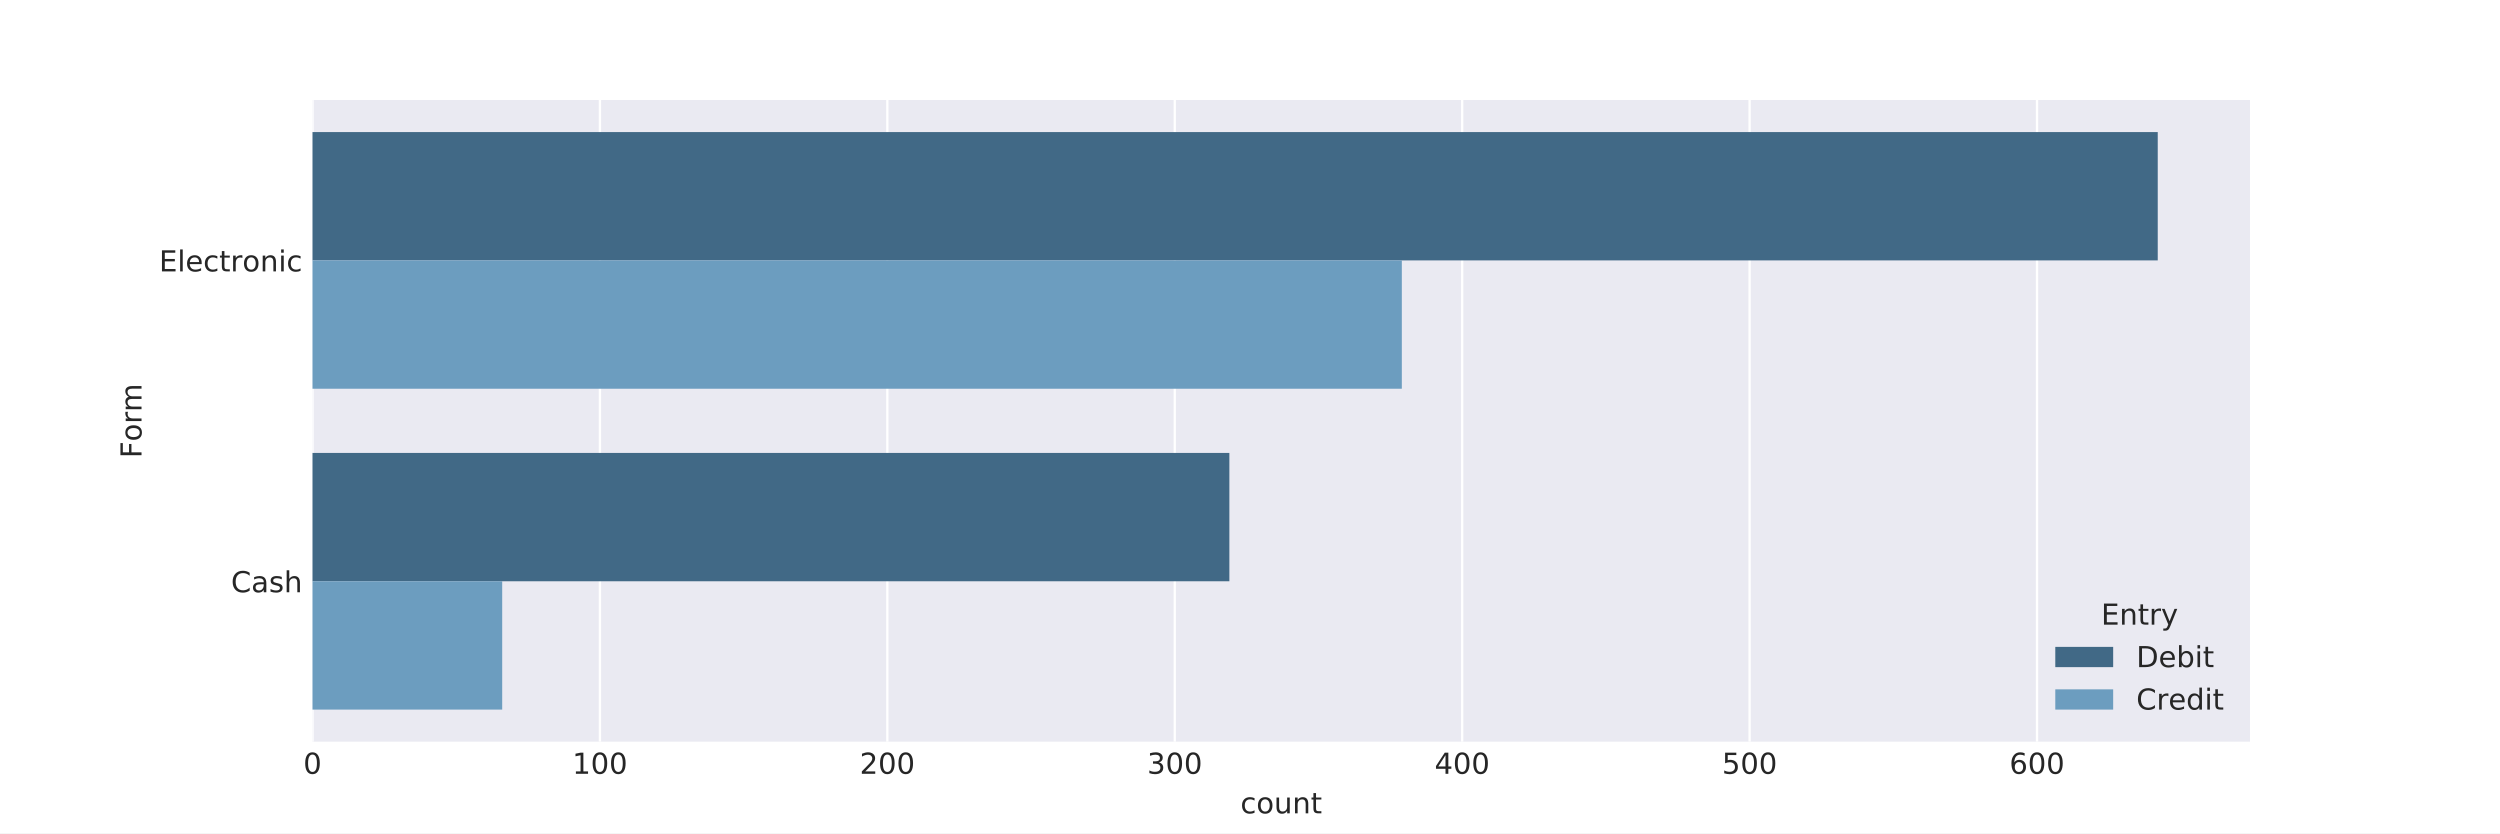
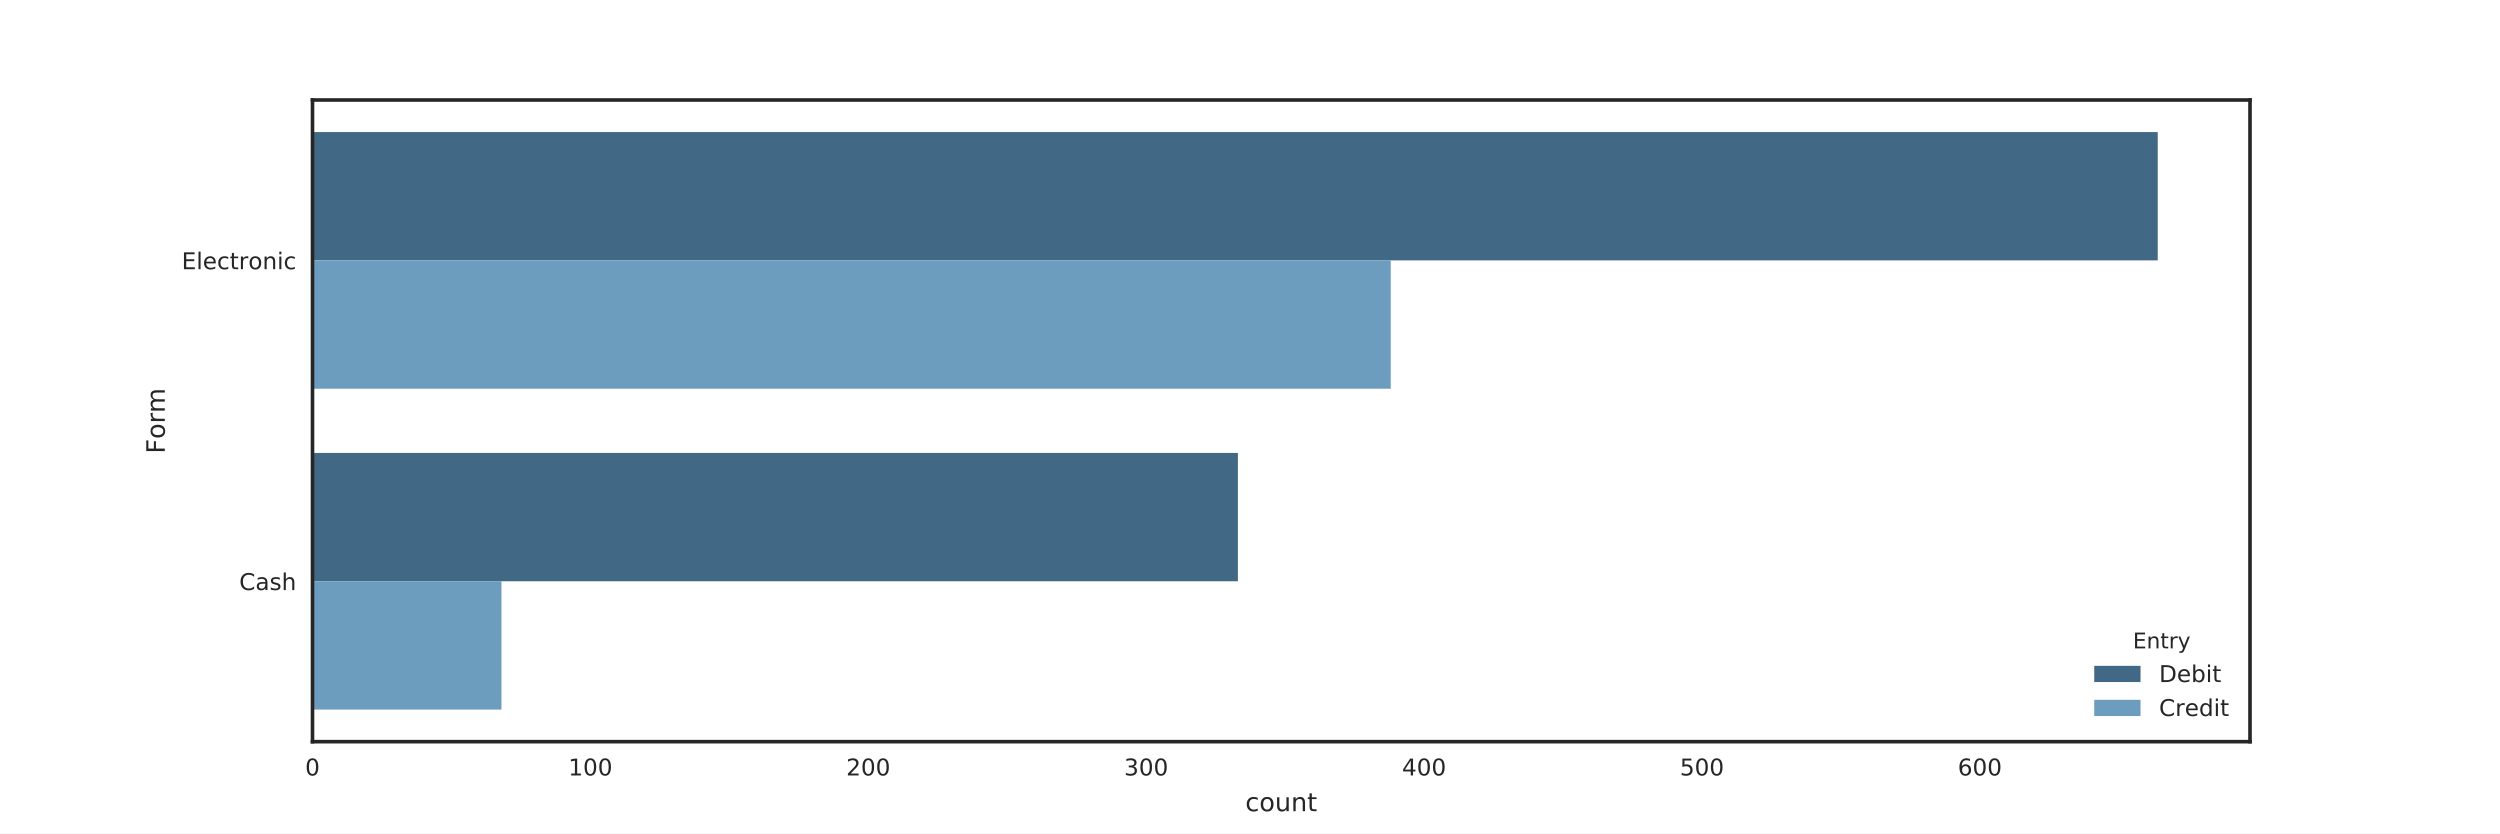
<svg xmlns="http://www.w3.org/2000/svg" xmlns:xlink="http://www.w3.org/1999/xlink" height="288pt" version="1.1" viewBox="0 0 864 288" width="864pt">
  <defs>
    <style type="text/css">
*{stroke-linecap:butt;stroke-linejoin:round;}
  </style>
  </defs>
  <g id="figure_1">
    <g id="patch_1">
      <path d="M 0 288  L 864 288  L 864 0  L 0 0  z " style="fill:#ffffff;" />
    </g>
    <g id="axes_1">
      <g id="patch_2">
-         <path d="M 108 256.32  L 777.6 256.32  L 777.6 34.56  L 108 34.56  z " style="fill:#eaeaf2;" />
+         <path d="M 108 256.32  L 777.6 256.32  L 777.6 34.56  L 108 34.56  z " style="fill:#ffffff;" />
      </g>
      <g id="matplotlib.axis_1">
        <g id="xtick_1">
-           <g id="line2d_1">
-             <path clip-path="url(#p918ed2566a)" d="M 108 256.32  L 108 34.56  " style="fill:none;stroke:#ffffff;stroke-linecap:round;stroke-width:0.8;" />
-           </g>
+           <g id="line2d_1" />
+           <g id="text_1">
+             <defs>
+               <path d="M 31.781 66.406  Q 24.172 66.406 20.328 58.906  Q 16.5 51.422 16.5 36.375  Q 16.5 21.391 20.328 13.891  Q 24.172 6.391 31.781 6.391  Q 39.453 6.391 43.281 13.891  Q 47.125 21.391 47.125 36.375  Q 47.125 51.422 43.281 58.906  Q 39.453 66.406 31.781 66.406  z M 31.781 74.219  Q 44.047 74.219 50.516 64.516  Q 56.984 54.828 56.984 36.375  Q 56.984 17.969 50.516 8.266  Q 44.047 -1.422 31.781 -1.422  Q 19.531 -1.422 13.062 8.266  Q 6.594 17.969 6.594 36.375  Q 6.594 54.828 13.062 64.516  Q 19.531 74.219 31.781 74.219  z " id="DejaVuSans-30" />
+             </defs>
+             <g style="fill:#262626;" transform="translate(105.455 267.9987)scale(0.08 -0.08)">
+               <use xlink:href="#DejaVuSans-30" />
+             </g>
+           </g>
+         </g>
+         <g id="xtick_2">
          <g id="line2d_2" />
-           <g id="text_1">
-             <defs>
-               <path d="M 31.781 66.406  Q 24.172 66.406 20.328 58.906  Q 16.5 51.422 16.5 36.375  Q 16.5 21.391 20.328 13.891  Q 24.172 6.391 31.781 6.391  Q 39.453 6.391 43.281 13.891  Q 47.125 21.391 47.125 36.375  Q 47.125 51.422 43.281 58.906  Q 39.453 66.406 31.781 66.406  z M 31.781 74.219  Q 44.047 74.219 50.516 64.516  Q 56.984 54.828 56.984 36.375  Q 56.984 17.969 50.516 8.266  Q 44.047 -1.422 31.781 -1.422  Q 19.531 -1.422 13.062 8.266  Q 6.594 17.969 6.594 36.375  Q 6.594 54.828 13.062 64.516  Q 19.531 74.219 31.781 74.219  z " id="DejaVuSans-30" />
-             </defs>
-             <g style="fill:#262626;" transform="translate(104.8187 267.4184)scale(0.1 -0.1)">
-               <use xlink:href="#DejaVuSans-30" />
-             </g>
-           </g>
-         </g>
-         <g id="xtick_2">
-           <g id="line2d_3">
-             <path clip-path="url(#p918ed2566a)" d="M 207.332 256.32  L 207.332 34.56  " style="fill:none;stroke:#ffffff;stroke-linecap:round;stroke-width:0.8;" />
-           </g>
+           <g id="text_2">
+             <defs>
+               <path d="M 12.406 8.297  L 28.516 8.297  L 28.516 63.922  L 10.984 60.406  L 10.984 69.391  L 28.422 72.906  L 38.281 72.906  L 38.281 8.297  L 54.391 8.297  L 54.391 0  L 12.406 0  z " id="DejaVuSans-31" />
+             </defs>
+             <g style="fill:#262626;" transform="translate(196.4063 267.9987)scale(0.08 -0.08)">
+               <use xlink:href="#DejaVuSans-31" />
+               <use x="63.623" xlink:href="#DejaVuSans-30" />
+               <use x="127.246" xlink:href="#DejaVuSans-30" />
+             </g>
+           </g>
+         </g>
+         <g id="xtick_3">
+           <g id="line2d_3" />
+           <g id="text_3">
+             <defs>
+               <path d="M 19.188 8.297  L 53.609 8.297  L 53.609 0  L 7.328 0  L 7.328 8.297  Q 12.938 14.109 22.625 23.891  Q 32.328 33.688 34.812 36.531  Q 39.547 41.844 41.422 45.531  Q 43.312 49.219 43.312 52.781  Q 43.312 58.594 39.234 62.25  Q 35.156 65.922 28.609 65.922  Q 23.969 65.922 18.812 64.312  Q 13.672 62.703 7.812 59.422  L 7.812 69.391  Q 13.766 71.781 18.938 73  Q 24.125 74.219 28.422 74.219  Q 39.75 74.219 46.484 68.547  Q 53.219 62.891 53.219 53.422  Q 53.219 48.922 51.531 44.891  Q 49.859 40.875 45.406 35.406  Q 44.188 33.984 37.641 27.219  Q 31.109 20.453 19.188 8.297  z " id="DejaVuSans-32" />
+             </defs>
+             <g style="fill:#262626;" transform="translate(292.4476 267.9987)scale(0.08 -0.08)">
+               <use xlink:href="#DejaVuSans-32" />
+               <use x="63.623" xlink:href="#DejaVuSans-30" />
+               <use x="127.246" xlink:href="#DejaVuSans-30" />
+             </g>
+           </g>
+         </g>
+         <g id="xtick_4">
          <g id="line2d_4" />
-           <g id="text_2">
-             <defs>
-               <path d="M 12.406 8.297  L 28.516 8.297  L 28.516 63.922  L 10.984 60.406  L 10.984 69.391  L 28.422 72.906  L 38.281 72.906  L 38.281 8.297  L 54.391 8.297  L 54.391 0  L 12.406 0  z " id="DejaVuSans-31" />
-             </defs>
-             <g style="fill:#262626;" transform="translate(197.7887 267.4184)scale(0.1 -0.1)">
-               <use xlink:href="#DejaVuSans-31" />
-               <use x="63.623" xlink:href="#DejaVuSans-30" />
-               <use x="127.246" xlink:href="#DejaVuSans-30" />
-             </g>
-           </g>
-         </g>
-         <g id="xtick_3">
-           <g id="line2d_5">
-             <path clip-path="url(#p918ed2566a)" d="M 306.665 256.32  L 306.665 34.56  " style="fill:none;stroke:#ffffff;stroke-linecap:round;stroke-width:0.8;" />
-           </g>
+           <g id="text_4">
+             <defs>
+               <path d="M 40.578 39.312  Q 47.656 37.797 51.625 33  Q 55.609 28.219 55.609 21.188  Q 55.609 10.406 48.188 4.484  Q 40.766 -1.422 27.094 -1.422  Q 22.516 -1.422 17.656 -0.516  Q 12.797 0.391 7.625 2.203  L 7.625 11.719  Q 11.719 9.328 16.594 8.109  Q 21.484 6.891 26.812 6.891  Q 36.078 6.891 40.938 10.547  Q 45.797 14.203 45.797 21.188  Q 45.797 27.641 41.281 31.266  Q 36.766 34.906 28.719 34.906  L 20.219 34.906  L 20.219 43.016  L 29.109 43.016  Q 36.375 43.016 40.234 45.922  Q 44.094 48.828 44.094 54.297  Q 44.094 59.906 40.109 62.906  Q 36.141 65.922 28.719 65.922  Q 24.656 65.922 20.016 65.031  Q 15.375 64.156 9.812 62.312  L 9.812 71.094  Q 15.438 72.656 20.344 73.438  Q 25.25 74.219 29.594 74.219  Q 40.828 74.219 47.359 69.109  Q 53.906 64.016 53.906 55.328  Q 53.906 49.266 50.438 45.094  Q 46.969 40.922 40.578 39.312  z " id="DejaVuSans-33" />
+             </defs>
+             <g style="fill:#262626;" transform="translate(388.4889 267.9987)scale(0.08 -0.08)">
+               <use xlink:href="#DejaVuSans-33" />
+               <use x="63.623" xlink:href="#DejaVuSans-30" />
+               <use x="127.246" xlink:href="#DejaVuSans-30" />
+             </g>
+           </g>
+         </g>
+         <g id="xtick_5">
+           <g id="line2d_5" />
+           <g id="text_5">
+             <defs>
+               <path d="M 37.797 64.312  L 12.891 25.391  L 37.797 25.391  z M 35.203 72.906  L 47.609 72.906  L 47.609 25.391  L 58.016 25.391  L 58.016 17.188  L 47.609 17.188  L 47.609 0  L 37.797 0  L 37.797 17.188  L 4.891 17.188  L 4.891 26.703  z " id="DejaVuSans-34" />
+             </defs>
+             <g style="fill:#262626;" transform="translate(484.5302 267.9987)scale(0.08 -0.08)">
+               <use xlink:href="#DejaVuSans-34" />
+               <use x="63.623" xlink:href="#DejaVuSans-30" />
+               <use x="127.246" xlink:href="#DejaVuSans-30" />
+             </g>
+           </g>
+         </g>
+         <g id="xtick_6">
          <g id="line2d_6" />
-           <g id="text_3">
-             <defs>
-               <path d="M 19.188 8.297  L 53.609 8.297  L 53.609 0  L 7.328 0  L 7.328 8.297  Q 12.938 14.109 22.625 23.891  Q 32.328 33.688 34.812 36.531  Q 39.547 41.844 41.422 45.531  Q 43.312 49.219 43.312 52.781  Q 43.312 58.594 39.234 62.25  Q 35.156 65.922 28.609 65.922  Q 23.969 65.922 18.812 64.312  Q 13.672 62.703 7.812 59.422  L 7.812 69.391  Q 13.766 71.781 18.938 73  Q 24.125 74.219 28.422 74.219  Q 39.75 74.219 46.484 68.547  Q 53.219 62.891 53.219 53.422  Q 53.219 48.922 51.531 44.891  Q 49.859 40.875 45.406 35.406  Q 44.188 33.984 37.641 27.219  Q 31.109 20.453 19.188 8.297  z " id="DejaVuSans-32" />
-             </defs>
-             <g style="fill:#262626;" transform="translate(297.1211 267.4184)scale(0.1 -0.1)">
-               <use xlink:href="#DejaVuSans-32" />
-               <use x="63.623" xlink:href="#DejaVuSans-30" />
-               <use x="127.246" xlink:href="#DejaVuSans-30" />
-             </g>
-           </g>
-         </g>
-         <g id="xtick_4">
-           <g id="line2d_7">
-             <path clip-path="url(#p918ed2566a)" d="M 405.997 256.32  L 405.997 34.56  " style="fill:none;stroke:#ffffff;stroke-linecap:round;stroke-width:0.8;" />
-           </g>
-           <g id="line2d_8" />
-           <g id="text_4">
-             <defs>
-               <path d="M 40.578 39.312  Q 47.656 37.797 51.625 33  Q 55.609 28.219 55.609 21.188  Q 55.609 10.406 48.188 4.484  Q 40.766 -1.422 27.094 -1.422  Q 22.516 -1.422 17.656 -0.516  Q 12.797 0.391 7.625 2.203  L 7.625 11.719  Q 11.719 9.328 16.594 8.109  Q 21.484 6.891 26.812 6.891  Q 36.078 6.891 40.938 10.547  Q 45.797 14.203 45.797 21.188  Q 45.797 27.641 41.281 31.266  Q 36.766 34.906 28.719 34.906  L 20.219 34.906  L 20.219 43.016  L 29.109 43.016  Q 36.375 43.016 40.234 45.922  Q 44.094 48.828 44.094 54.297  Q 44.094 59.906 40.109 62.906  Q 36.141 65.922 28.719 65.922  Q 24.656 65.922 20.016 65.031  Q 15.375 64.156 9.812 62.312  L 9.812 71.094  Q 15.438 72.656 20.344 73.438  Q 25.25 74.219 29.594 74.219  Q 40.828 74.219 47.359 69.109  Q 53.906 64.016 53.906 55.328  Q 53.906 49.266 50.438 45.094  Q 46.969 40.922 40.578 39.312  z " id="DejaVuSans-33" />
-             </defs>
-             <g style="fill:#262626;" transform="translate(396.4536 267.4184)scale(0.1 -0.1)">
-               <use xlink:href="#DejaVuSans-33" />
-               <use x="63.623" xlink:href="#DejaVuSans-30" />
-               <use x="127.246" xlink:href="#DejaVuSans-30" />
-             </g>
-           </g>
-         </g>
-         <g id="xtick_5">
-           <g id="line2d_9">
-             <path clip-path="url(#p918ed2566a)" d="M 505.33 256.32  L 505.33 34.56  " style="fill:none;stroke:#ffffff;stroke-linecap:round;stroke-width:0.8;" />
-           </g>
-           <g id="line2d_10" />
-           <g id="text_5">
-             <defs>
-               <path d="M 37.797 64.312  L 12.891 25.391  L 37.797 25.391  z M 35.203 72.906  L 47.609 72.906  L 47.609 25.391  L 58.016 25.391  L 58.016 17.188  L 47.609 17.188  L 47.609 0  L 37.797 0  L 37.797 17.188  L 4.891 17.188  L 4.891 26.703  z " id="DejaVuSans-34" />
-             </defs>
-             <g style="fill:#262626;" transform="translate(495.786 267.4184)scale(0.1 -0.1)">
-               <use xlink:href="#DejaVuSans-34" />
-               <use x="63.623" xlink:href="#DejaVuSans-30" />
-               <use x="127.246" xlink:href="#DejaVuSans-30" />
-             </g>
-           </g>
-         </g>
-         <g id="xtick_6">
-           <g id="line2d_11">
-             <path clip-path="url(#p918ed2566a)" d="M 604.662 256.32  L 604.662 34.56  " style="fill:none;stroke:#ffffff;stroke-linecap:round;stroke-width:0.8;" />
-           </g>
-           <g id="line2d_12" />
          <g id="text_6">
            <defs>
              <path d="M 10.797 72.906  L 49.516 72.906  L 49.516 64.594  L 19.828 64.594  L 19.828 46.734  Q 21.969 47.469 24.109 47.828  Q 26.266 48.188 28.422 48.188  Q 40.625 48.188 47.75 41.5  Q 54.891 34.812 54.891 23.391  Q 54.891 11.625 47.562 5.094  Q 40.234 -1.422 26.906 -1.422  Q 22.312 -1.422 17.547 -0.641  Q 12.797 0.141 7.719 1.703  L 7.719 11.625  Q 12.109 9.234 16.797 8.062  Q 21.484 6.891 26.703 6.891  Q 35.156 6.891 40.078 11.328  Q 45.016 15.766 45.016 23.391  Q 45.016 31 40.078 35.438  Q 35.156 39.891 26.703 39.891  Q 22.75 39.891 18.812 39.016  Q 14.891 38.141 10.797 36.281  z " id="DejaVuSans-35" />
            </defs>
-             <g style="fill:#262626;" transform="translate(595.1185 267.4184)scale(0.1 -0.1)">
+             <g style="fill:#262626;" transform="translate(580.5715 267.9987)scale(0.08 -0.08)">
              <use xlink:href="#DejaVuSans-35" />
              <use x="63.623" xlink:href="#DejaVuSans-30" />
              <use x="127.246" xlink:href="#DejaVuSans-30" />
            </g>
          </g>
        </g>
        <g id="xtick_7">
-           <g id="line2d_13">
-             <path clip-path="url(#p918ed2566a)" d="M 703.995 256.32  L 703.995 34.56  " style="fill:none;stroke:#ffffff;stroke-linecap:round;stroke-width:0.8;" />
-           </g>
-           <g id="line2d_14" />
+           <g id="line2d_7" />
          <g id="text_7">
            <defs>
              <path d="M 33.016 40.375  Q 26.375 40.375 22.484 35.828  Q 18.609 31.297 18.609 23.391  Q 18.609 15.531 22.484 10.953  Q 26.375 6.391 33.016 6.391  Q 39.656 6.391 43.531 10.953  Q 47.406 15.531 47.406 23.391  Q 47.406 31.297 43.531 35.828  Q 39.656 40.375 33.016 40.375  z M 52.594 71.297  L 52.594 62.312  Q 48.875 64.062 45.094 64.984  Q 41.312 65.922 37.594 65.922  Q 27.828 65.922 22.672 59.328  Q 17.531 52.734 16.797 39.406  Q 19.672 43.656 24.016 45.922  Q 28.375 48.188 33.594 48.188  Q 44.578 48.188 50.953 41.516  Q 57.328 34.859 57.328 23.391  Q 57.328 12.156 50.688 5.359  Q 44.047 -1.422 33.016 -1.422  Q 20.359 -1.422 13.672 8.266  Q 6.984 17.969 6.984 36.375  Q 6.984 53.656 15.188 63.938  Q 23.391 74.219 37.203 74.219  Q 40.922 74.219 44.703 73.484  Q 48.484 72.75 52.594 71.297  z " id="DejaVuSans-36" />
            </defs>
-             <g style="fill:#262626;" transform="translate(694.4509 267.4184)scale(0.1 -0.1)">
+             <g style="fill:#262626;" transform="translate(676.6128 267.9987)scale(0.08 -0.08)">
              <use xlink:href="#DejaVuSans-36" />
              <use x="63.623" xlink:href="#DejaVuSans-30" />
              <use x="127.246" xlink:href="#DejaVuSans-30" />
            </g>
          </g>
        </g>
        <g id="text_8">
          <defs>
            <path d="M 48.781 52.594  L 48.781 44.188  Q 44.969 46.297 41.141 47.344  Q 37.312 48.391 33.406 48.391  Q 24.656 48.391 19.812 42.844  Q 14.984 37.312 14.984 27.297  Q 14.984 17.281 19.812 11.734  Q 24.656 6.203 33.406 6.203  Q 37.312 6.203 41.141 7.25  Q 44.969 8.297 48.781 10.406  L 48.781 2.094  Q 45.016 0.344 40.984 -0.531  Q 36.969 -1.422 32.422 -1.422  Q 20.062 -1.422 12.781 6.344  Q 5.516 14.109 5.516 27.297  Q 5.516 40.672 12.859 48.328  Q 20.219 56 33.016 56  Q 37.156 56 41.109 55.141  Q 45.062 54.297 48.781 52.594  z " id="DejaVuSans-63" />
            <path d="M 30.609 48.391  Q 23.391 48.391 19.188 42.75  Q 14.984 37.109 14.984 27.297  Q 14.984 17.484 19.156 11.844  Q 23.344 6.203 30.609 6.203  Q 37.797 6.203 41.984 11.859  Q 46.188 17.531 46.188 27.297  Q 46.188 37.016 41.984 42.703  Q 37.797 48.391 30.609 48.391  z M 30.609 56  Q 42.328 56 49.016 48.375  Q 55.719 40.766 55.719 27.297  Q 55.719 13.875 49.016 6.219  Q 42.328 -1.422 30.609 -1.422  Q 18.844 -1.422 12.172 6.219  Q 5.516 13.875 5.516 27.297  Q 5.516 40.766 12.172 48.375  Q 18.844 56 30.609 56  z " id="DejaVuSans-6f" />
            <path d="M 8.5 21.578  L 8.5 54.688  L 17.484 54.688  L 17.484 21.922  Q 17.484 14.156 20.5 10.266  Q 23.531 6.391 29.594 6.391  Q 36.859 6.391 41.078 11.031  Q 45.312 15.672 45.312 23.688  L 45.312 54.688  L 54.297 54.688  L 54.297 0  L 45.312 0  L 45.312 8.406  Q 42.047 3.422 37.719 1  Q 33.406 -1.422 27.688 -1.422  Q 18.266 -1.422 13.375 4.438  Q 8.5 10.297 8.5 21.578  z M 31.109 56  z " id="DejaVuSans-75" />
            <path d="M 54.891 33.016  L 54.891 0  L 45.906 0  L 45.906 32.719  Q 45.906 40.484 42.875 44.328  Q 39.844 48.188 33.797 48.188  Q 26.516 48.188 22.312 43.547  Q 18.109 38.922 18.109 30.906  L 18.109 0  L 9.078 0  L 9.078 54.688  L 18.109 54.688  L 18.109 46.188  Q 21.344 51.125 25.703 53.562  Q 30.078 56 35.797 56  Q 45.219 56 50.047 50.172  Q 54.891 44.344 54.891 33.016  z " id="DejaVuSans-6e" />
            <path d="M 18.312 70.219  L 18.312 54.688  L 36.812 54.688  L 36.812 47.703  L 18.312 47.703  L 18.312 18.016  Q 18.312 11.328 20.141 9.422  Q 21.969 7.516 27.594 7.516  L 36.812 7.516  L 36.812 0  L 27.594 0  Q 17.188 0 13.234 3.875  Q 9.281 7.766 9.281 18.016  L 9.281 47.703  L 2.688 47.703  L 2.688 54.688  L 9.281 54.688  L 9.281 70.219  z " id="DejaVuSans-74" />
          </defs>
-           <g style="fill:#262626;" transform="translate(428.6938 281.0966)scale(0.1 -0.1)">
+           <g style="fill:#262626;" transform="translate(430.3865 280.3491)scale(0.088 -0.088)">
            <use xlink:href="#DejaVuSans-63" />
            <use x="54.98" xlink:href="#DejaVuSans-6f" />
            <use x="116.162" xlink:href="#DejaVuSans-75" />
            <use x="179.541" xlink:href="#DejaVuSans-6e" />
            <use x="242.92" xlink:href="#DejaVuSans-74" />
          </g>
        </g>
      </g>
      <g id="matplotlib.axis_2">
        <g id="ytick_1">
-           <g id="line2d_15" />
+           <g id="line2d_8" />
          <g id="text_9">
            <defs>
              <path d="M 9.812 72.906  L 55.906 72.906  L 55.906 64.594  L 19.672 64.594  L 19.672 43.016  L 54.391 43.016  L 54.391 34.719  L 19.672 34.719  L 19.672 8.297  L 56.781 8.297  L 56.781 0  L 9.812 0  z " id="DejaVuSans-45" />
              <path d="M 9.422 75.984  L 18.406 75.984  L 18.406 0  L 9.422 0  z " id="DejaVuSans-6c" />
              <path d="M 56.203 29.594  L 56.203 25.203  L 14.891 25.203  Q 15.484 15.922 20.484 11.062  Q 25.484 6.203 34.422 6.203  Q 39.594 6.203 44.453 7.469  Q 49.312 8.734 54.109 11.281  L 54.109 2.781  Q 49.266 0.734 44.188 -0.344  Q 39.109 -1.422 33.891 -1.422  Q 20.797 -1.422 13.156 6.188  Q 5.516 13.812 5.516 26.812  Q 5.516 40.234 12.766 48.109  Q 20.016 56 32.328 56  Q 43.359 56 49.781 48.891  Q 56.203 41.797 56.203 29.594  z M 47.219 32.234  Q 47.125 39.594 43.094 43.984  Q 39.062 48.391 32.422 48.391  Q 24.906 48.391 20.391 44.141  Q 15.875 39.891 15.188 32.172  z " id="DejaVuSans-65" />
              <path d="M 41.109 46.297  Q 39.594 47.172 37.812 47.578  Q 36.031 48 33.891 48  Q 26.266 48 22.188 43.047  Q 18.109 38.094 18.109 28.812  L 18.109 0  L 9.078 0  L 9.078 54.688  L 18.109 54.688  L 18.109 46.188  Q 20.953 51.172 25.484 53.578  Q 30.031 56 36.531 56  Q 37.453 56 38.578 55.875  Q 39.703 55.766 41.062 55.516  z " id="DejaVuSans-72" />
              <path d="M 9.422 54.688  L 18.406 54.688  L 18.406 0  L 9.422 0  z M 9.422 75.984  L 18.406 75.984  L 18.406 64.594  L 9.422 64.594  z " id="DejaVuSans-69" />
            </defs>
-             <g style="fill:#262626;" transform="translate(54.99063 93.79922)scale(0.1 -0.1)">
+             <g style="fill:#262626;" transform="translate(62.7925 93.03938)scale(0.08 -0.08)">
              <use xlink:href="#DejaVuSans-45" />
              <use x="63.184" xlink:href="#DejaVuSans-6c" />
              <use x="90.967" xlink:href="#DejaVuSans-65" />
              <use x="152.49" xlink:href="#DejaVuSans-63" />
              <use x="207.471" xlink:href="#DejaVuSans-74" />
              <use x="246.68" xlink:href="#DejaVuSans-72" />
              <use x="287.762" xlink:href="#DejaVuSans-6f" />
              <use x="348.943" xlink:href="#DejaVuSans-6e" />
              <use x="412.322" xlink:href="#DejaVuSans-69" />
              <use x="440.105" xlink:href="#DejaVuSans-63" />
            </g>
          </g>
        </g>
        <g id="ytick_2">
-           <g id="line2d_16" />
+           <g id="line2d_9" />
          <g id="text_10">
            <defs>
              <path d="M 64.406 67.281  L 64.406 56.891  Q 59.422 61.531 53.781 63.812  Q 48.141 66.109 41.797 66.109  Q 29.297 66.109 22.656 58.469  Q 16.016 50.828 16.016 36.375  Q 16.016 21.969 22.656 14.328  Q 29.297 6.688 41.797 6.688  Q 48.141 6.688 53.781 8.984  Q 59.422 11.281 64.406 15.922  L 64.406 5.609  Q 59.234 2.094 53.438 0.328  Q 47.656 -1.422 41.219 -1.422  Q 24.656 -1.422 15.125 8.703  Q 5.609 18.844 5.609 36.375  Q 5.609 53.953 15.125 64.078  Q 24.656 74.219 41.219 74.219  Q 47.75 74.219 53.531 72.484  Q 59.328 70.75 64.406 67.281  z " id="DejaVuSans-43" />
              <path d="M 34.281 27.484  Q 23.391 27.484 19.188 25  Q 14.984 22.516 14.984 16.5  Q 14.984 11.719 18.141 8.906  Q 21.297 6.109 26.703 6.109  Q 34.188 6.109 38.703 11.406  Q 43.219 16.703 43.219 25.484  L 43.219 27.484  z M 52.203 31.203  L 52.203 0  L 43.219 0  L 43.219 8.297  Q 40.141 3.328 35.547 0.953  Q 30.953 -1.422 24.312 -1.422  Q 15.922 -1.422 10.953 3.297  Q 6 8.016 6 15.922  Q 6 25.141 12.172 29.828  Q 18.359 34.516 30.609 34.516  L 43.219 34.516  L 43.219 35.406  Q 43.219 41.609 39.141 45  Q 35.062 48.391 27.688 48.391  Q 23 48.391 18.547 47.266  Q 14.109 46.141 10.016 43.891  L 10.016 52.203  Q 14.938 54.109 19.578 55.047  Q 24.219 56 28.609 56  Q 40.484 56 46.344 49.844  Q 52.203 43.703 52.203 31.203  z " id="DejaVuSans-61" />
              <path d="M 44.281 53.078  L 44.281 44.578  Q 40.484 46.531 36.375 47.5  Q 32.281 48.484 27.875 48.484  Q 21.188 48.484 17.844 46.438  Q 14.5 44.391 14.5 40.281  Q 14.5 37.156 16.891 35.375  Q 19.281 33.594 26.516 31.984  L 29.594 31.297  Q 39.156 29.25 43.188 25.516  Q 47.219 21.781 47.219 15.094  Q 47.219 7.469 41.188 3.016  Q 35.156 -1.422 24.609 -1.422  Q 20.219 -1.422 15.453 -0.562  Q 10.688 0.297 5.422 2  L 5.422 11.281  Q 10.406 8.688 15.234 7.391  Q 20.062 6.109 24.812 6.109  Q 31.156 6.109 34.562 8.281  Q 37.984 10.453 37.984 14.406  Q 37.984 18.062 35.516 20.016  Q 33.062 21.969 24.703 23.781  L 21.578 24.516  Q 13.234 26.266 9.516 29.906  Q 5.812 33.547 5.812 39.891  Q 5.812 47.609 11.281 51.797  Q 16.75 56 26.812 56  Q 31.781 56 36.172 55.266  Q 40.578 54.547 44.281 53.078  z " id="DejaVuSans-73" />
              <path d="M 54.891 33.016  L 54.891 0  L 45.906 0  L 45.906 32.719  Q 45.906 40.484 42.875 44.328  Q 39.844 48.188 33.797 48.188  Q 26.516 48.188 22.312 43.547  Q 18.109 38.922 18.109 30.906  L 18.109 0  L 9.078 0  L 9.078 75.984  L 18.109 75.984  L 18.109 46.188  Q 21.344 51.125 25.703 53.562  Q 30.078 56 35.797 56  Q 45.219 56 50.047 50.172  Q 54.891 44.344 54.891 33.016  z " id="DejaVuSans-68" />
            </defs>
-             <g style="fill:#262626;" transform="translate(79.84219 204.6792)scale(0.1 -0.1)">
+             <g style="fill:#262626;" transform="translate(82.67375 203.9194)scale(0.08 -0.08)">
              <use xlink:href="#DejaVuSans-43" />
              <use x="69.824" xlink:href="#DejaVuSans-61" />
              <use x="131.104" xlink:href="#DejaVuSans-73" />
              <use x="183.203" xlink:href="#DejaVuSans-68" />
            </g>
          </g>
        </g>
        <g id="text_11">
          <defs>
            <path d="M 9.812 72.906  L 51.703 72.906  L 51.703 64.594  L 19.672 64.594  L 19.672 43.109  L 48.578 43.109  L 48.578 34.812  L 19.672 34.812  L 19.672 0  L 9.812 0  z " id="DejaVuSans-46" />
            <path d="M 52 44.188  Q 55.375 50.25 60.062 53.125  Q 64.75 56 71.094 56  Q 79.641 56 84.281 50.016  Q 88.922 44.047 88.922 33.016  L 88.922 0  L 79.891 0  L 79.891 32.719  Q 79.891 40.578 77.094 44.375  Q 74.312 48.188 68.609 48.188  Q 61.625 48.188 57.562 43.547  Q 53.516 38.922 53.516 30.906  L 53.516 0  L 44.484 0  L 44.484 32.719  Q 44.484 40.625 41.703 44.406  Q 38.922 48.188 33.109 48.188  Q 26.219 48.188 22.156 43.531  Q 18.109 38.875 18.109 30.906  L 18.109 0  L 9.078 0  L 9.078 54.688  L 18.109 54.688  L 18.109 46.188  Q 21.188 51.219 25.484 53.609  Q 29.781 56 35.688 56  Q 41.656 56 45.828 52.969  Q 50 49.953 52 44.188  z " id="DejaVuSans-6d" />
          </defs>
-           <g style="fill:#262626;" transform="translate(48.91094 158.2978)rotate(-90)scale(0.1 -0.1)">
+           <g style="fill:#262626;" transform="translate(56.96238 156.7549)rotate(-90)scale(0.088 -0.088)">
            <use xlink:href="#DejaVuSans-46" />
            <use x="57.473" xlink:href="#DejaVuSans-6f" />
            <use x="118.654" xlink:href="#DejaVuSans-72" />
            <use x="159.752" xlink:href="#DejaVuSans-6d" />
          </g>
        </g>
      </g>
      <g id="patch_3">
-         <path clip-path="url(#p918ed2566a)" d="M 108 45.648  L 745.714 45.648  L 745.714 90  L 108 90  z " style="fill:#416986;" />
+         <path clip-path="url(#paf397df056)" d="M 108 45.648  L 745.714 45.648  L 745.714 90  L 108 90  z " style="fill:#416986;" />
      </g>
      <g id="patch_4">
-         <path clip-path="url(#p918ed2566a)" d="M 108 156.528  L 424.87 156.528  L 424.87 200.88  L 108 200.88  z " style="fill:#416986;" />
+         <path clip-path="url(#paf397df056)" d="M 108 156.528  L 427.818 156.528  L 427.818 200.88  L 108 200.88  z " style="fill:#416986;" />
      </g>
      <g id="patch_5">
-         <path clip-path="url(#p918ed2566a)" d="M 108 90  L 484.47 90  L 484.47 134.352  L 108 134.352  z " style="fill:#6c9dbf;" />
+         <path clip-path="url(#paf397df056)" d="M 108 90  L 480.64 90  L 480.64 134.352  L 108 134.352  z " style="fill:#6c9dbf;" />
      </g>
      <g id="patch_6">
-         <path clip-path="url(#p918ed2566a)" d="M 108 200.88  L 173.559 200.88  L 173.559 245.232  L 108 245.232  z " style="fill:#6c9dbf;" />
+         <path clip-path="url(#paf397df056)" d="M 108 200.88  L 173.308 200.88  L 173.308 245.232  L 108 245.232  z " style="fill:#6c9dbf;" />
      </g>
      <g id="patch_7">
-         <path d="M 108 256.32  L 108 34.56  " style="fill:none;" />
+         <path d="M 108 256.32  L 108 34.56  " style="fill:none;stroke:#262626;stroke-linecap:square;stroke-linejoin:miter;stroke-width:1.25;" />
      </g>
      <g id="patch_8">
-         <path d="M 777.6 256.32  L 777.6 34.56  " style="fill:none;" />
+         <path d="M 777.6 256.32  L 777.6 34.56  " style="fill:none;stroke:#262626;stroke-linecap:square;stroke-linejoin:miter;stroke-width:1.25;" />
      </g>
      <g id="patch_9">
-         <path d="M 108 256.32  L 777.6 256.32  " style="fill:none;" />
+         <path d="M 108 256.32  L 777.6 256.32  " style="fill:none;stroke:#262626;stroke-linecap:square;stroke-linejoin:miter;stroke-width:1.25;" />
      </g>
      <g id="patch_10">
-         <path d="M 108 34.56  L 777.6 34.56  " style="fill:none;" />
+         <path d="M 108 34.56  L 777.6 34.56  " style="fill:none;stroke:#262626;stroke-linecap:square;stroke-linejoin:miter;stroke-width:1.25;" />
      </g>
      <g id="legend_1">
        <g id="text_12">
          <defs>
            <path d="M 32.172 -5.078  Q 28.375 -14.844 24.75 -17.812  Q 21.141 -20.797 15.094 -20.797  L 7.906 -20.797  L 7.906 -13.281  L 13.188 -13.281  Q 16.891 -13.281 18.938 -11.516  Q 21 -9.766 23.484 -3.219  L 25.094 0.875  L 2.984 54.688  L 12.5 54.688  L 29.594 11.922  L 46.688 54.688  L 56.203 54.688  z " id="DejaVuSans-79" />
          </defs>
-           <g style="fill:#262626;" transform="translate(726.1516 215.8841)scale(0.1 -0.1)">
+           <g style="fill:#262626;" transform="translate(737.133 224.0794)scale(0.0748 -0.0748)">
            <use xlink:href="#DejaVuSans-45" />
            <use x="63.184" xlink:href="#DejaVuSans-6e" />
            <use x="126.562" xlink:href="#DejaVuSans-74" />
            <use x="165.771" xlink:href="#DejaVuSans-72" />
            <use x="206.885" xlink:href="#DejaVuSans-79" />
          </g>
        </g>
        <g id="patch_11">
-           <path d="M 710.309 230.562  L 730.309 230.562  L 730.309 223.562  L 710.309 223.562  z " style="fill:#416986;" />
+           <path d="M 723.768 235.714  L 739.768 235.714  L 739.768 230.114  L 723.768 230.114  z " style="fill:#416986;" />
        </g>
        <g id="text_13">
          <defs>
            <path d="M 19.672 64.797  L 19.672 8.109  L 31.594 8.109  Q 46.688 8.109 53.688 14.938  Q 60.688 21.781 60.688 36.531  Q 60.688 51.172 53.688 57.984  Q 46.688 64.797 31.594 64.797  z M 9.812 72.906  L 30.078 72.906  Q 51.266 72.906 61.172 64.094  Q 71.094 55.281 71.094 36.531  Q 71.094 17.672 61.125 8.828  Q 51.172 0 30.078 0  L 9.812 0  z " id="DejaVuSans-44" />
            <path d="M 48.688 27.297  Q 48.688 37.203 44.609 42.844  Q 40.531 48.484 33.406 48.484  Q 26.266 48.484 22.188 42.844  Q 18.109 37.203 18.109 27.297  Q 18.109 17.391 22.188 11.75  Q 26.266 6.109 33.406 6.109  Q 40.531 6.109 44.609 11.75  Q 48.688 17.391 48.688 27.297  z M 18.109 46.391  Q 20.953 51.266 25.266 53.625  Q 29.594 56 35.594 56  Q 45.562 56 51.781 48.094  Q 58.016 40.188 58.016 27.297  Q 58.016 14.406 51.781 6.484  Q 45.562 -1.422 35.594 -1.422  Q 29.594 -1.422 25.266 0.953  Q 20.953 3.328 18.109 8.203  L 18.109 0  L 9.078 0  L 9.078 75.984  L 18.109 75.984  z " id="DejaVuSans-62" />
          </defs>
-           <g style="fill:#262626;" transform="translate(738.3094 230.5622)scale(0.1 -0.1)">
+           <g style="fill:#262626;" transform="translate(746.1675 235.7138)scale(0.08 -0.08)">
            <use xlink:href="#DejaVuSans-44" />
            <use x="77.002" xlink:href="#DejaVuSans-65" />
            <use x="138.525" xlink:href="#DejaVuSans-62" />
            <use x="202.002" xlink:href="#DejaVuSans-69" />
            <use x="229.785" xlink:href="#DejaVuSans-74" />
          </g>
        </g>
        <g id="patch_12">
-           <path d="M 710.309 245.24  L 730.309 245.24  L 730.309 238.24  L 710.309 238.24  z " style="fill:#6c9dbf;" />
+           <path d="M 723.768 247.456  L 739.768 247.456  L 739.768 241.856  L 723.768 241.856  z " style="fill:#6c9dbf;" />
        </g>
        <g id="text_14">
          <defs>
            <path d="M 45.406 46.391  L 45.406 75.984  L 54.391 75.984  L 54.391 0  L 45.406 0  L 45.406 8.203  Q 42.578 3.328 38.25 0.953  Q 33.938 -1.422 27.875 -1.422  Q 17.969 -1.422 11.734 6.484  Q 5.516 14.406 5.516 27.297  Q 5.516 40.188 11.734 48.094  Q 17.969 56 27.875 56  Q 33.938 56 38.25 53.625  Q 42.578 51.266 45.406 46.391  z M 14.797 27.297  Q 14.797 17.391 18.875 11.75  Q 22.953 6.109 30.078 6.109  Q 37.203 6.109 41.297 11.75  Q 45.406 17.391 45.406 27.297  Q 45.406 37.203 41.297 42.844  Q 37.203 48.484 30.078 48.484  Q 22.953 48.484 18.875 42.844  Q 14.797 37.203 14.797 27.297  z " id="DejaVuSans-64" />
          </defs>
-           <g style="fill:#262626;" transform="translate(738.3094 245.2403)scale(0.1 -0.1)">
+           <g style="fill:#262626;" transform="translate(746.1675 247.4563)scale(0.08 -0.08)">
            <use xlink:href="#DejaVuSans-43" />
            <use x="69.824" xlink:href="#DejaVuSans-72" />
            <use x="110.906" xlink:href="#DejaVuSans-65" />
            <use x="172.43" xlink:href="#DejaVuSans-64" />
            <use x="235.906" xlink:href="#DejaVuSans-69" />
            <use x="263.689" xlink:href="#DejaVuSans-74" />
          </g>
        </g>
      </g>
    </g>
  </g>
  <defs>
-     <clipPath id="p918ed2566a">
+     <clipPath id="paf397df056">
      <rect height="221.76" width="669.6" x="108" y="34.56" />
    </clipPath>
  </defs>
</svg>
